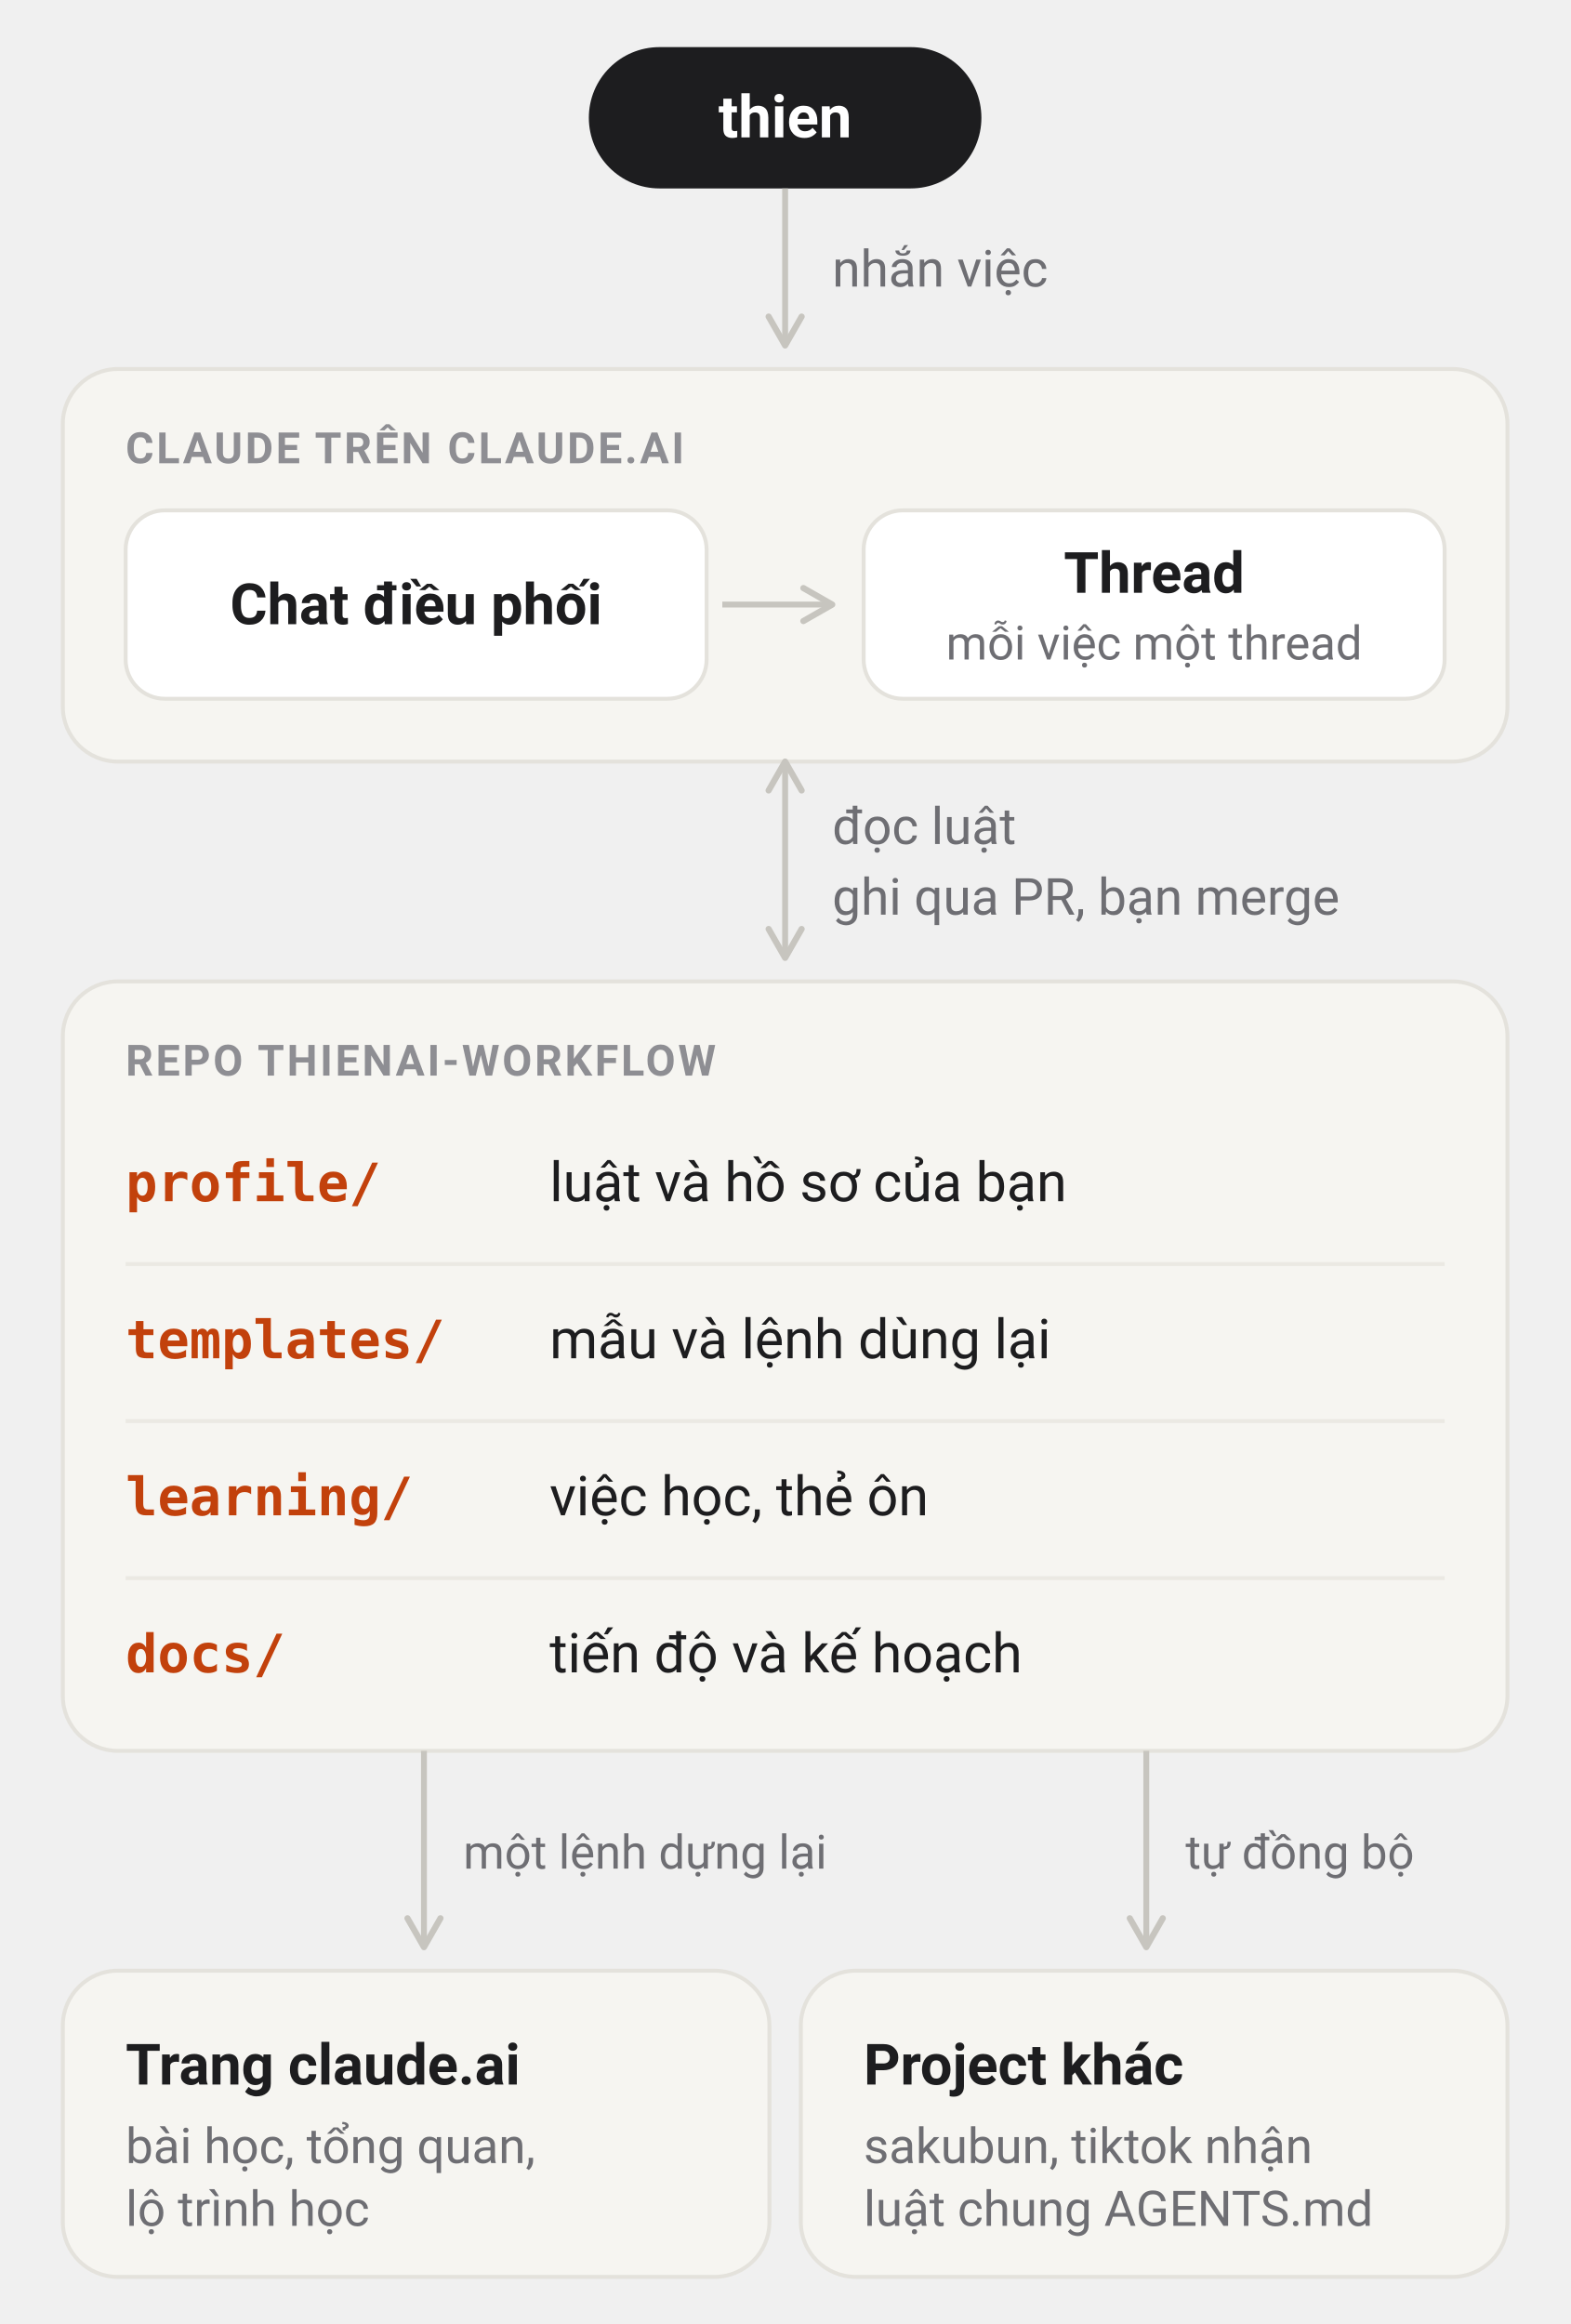
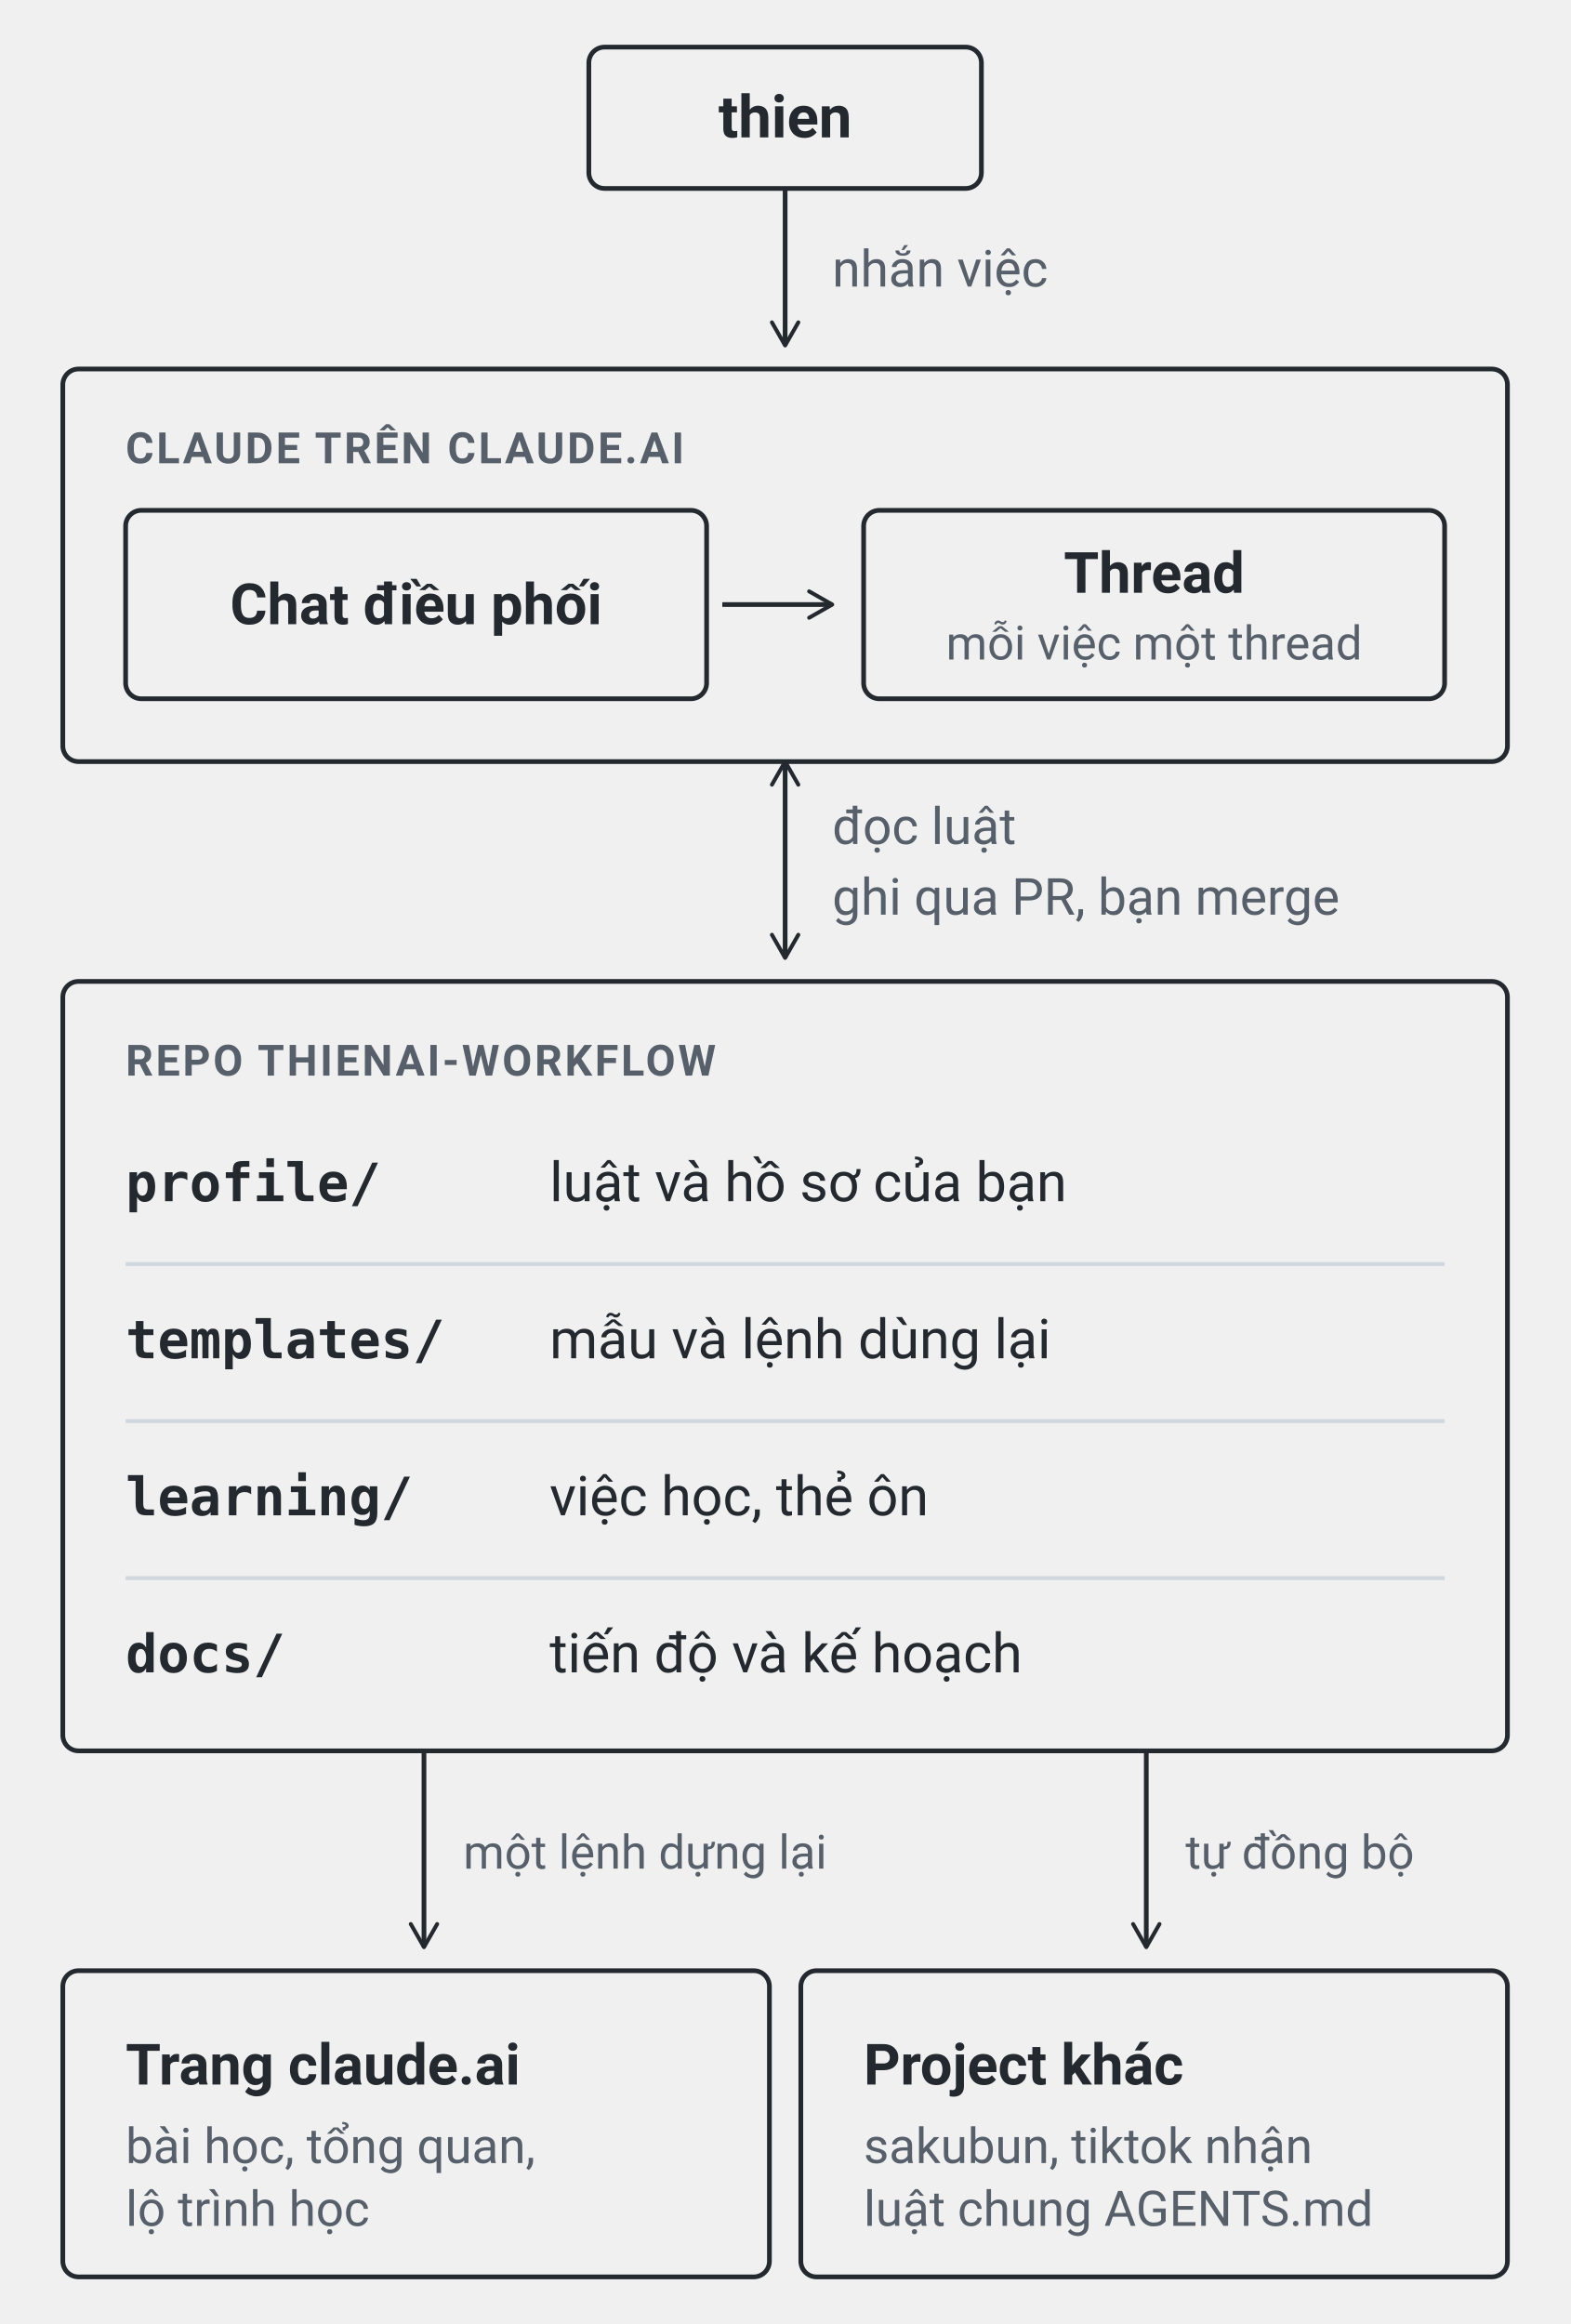
<svg xmlns="http://www.w3.org/2000/svg" viewBox="0 0 400 592" width="400" height="592" role="img" aria-labelledby="t d">
  <style>
-     text { font-family: -apple-system, BlinkMacSystemFont, "Segoe UI", Roboto, "Helvetica Neue", Arial, sans-serif; fill: #1d1d1f; }
-     .muted { fill: #6e6e73; }
-     .label { font-size: 11px; font-weight: 600; letter-spacing: .06em; fill: #8e8e93; }
+     text { font-family: -apple-system, BlinkMacSystemFont, "Segoe UI", Roboto, "Helvetica Neue", Arial, sans-serif; fill: #24292f; }
+     .muted { fill: #57606a; }
+     .label { font-size: 11px; font-weight: 600; letter-spacing: .06em; fill: #57606a; }
    .mono { font-family: ui-monospace, SFMono-Regular, Menlo, Consolas, monospace; font-size: 13.5px; font-weight: 600; }
-     .card { fill: #f6f5f1; stroke: #e4e2dc; }
-     .chip { fill: #ffffff; stroke: #e4e2dc; }
-     .line { stroke: #c7c5bf; fill: none; stroke-width: 1.5; }
-     .head { fill: #c2410c; }
-     .pill { fill: #1d1d1f; }
-     .pill-t { fill: #ffffff; }
-     .sep { stroke: #ebe9e3; }
+     .card, .chip, .pill { fill: none; stroke: #24292f; stroke-width: 1.2; }
+     .line { stroke: #24292f; fill: none; stroke-width: 1.2; }
+     .head { fill: #24292f; }
+     .pill-t { fill: #24292f; }
+     .sep { stroke: #d0d7de; }
    @media (prefers-color-scheme: dark) {
-       text { fill: #f2f2f0; }
-       .muted { fill: #a1a1a6; }
-       .label { fill: #8e8e93; }
-       .card { fill: #1c1c1e; stroke: #34343a; }
-       .chip { fill: #26262a; stroke: #3a3a40; }
-       .line { stroke: #55555c; }
-       .head { fill: #f0875f; }
-       .pill { fill: #f2f2f0; }
-       .pill-t { fill: #1d1d1f; }
-       .sep { stroke: #2c2c30; }
+       text, .head, .pill-t { fill: #e6edf3; }
+       .muted, .label { fill: #9198a1; }
+       .card, .chip, .pill, .line { stroke: #e6edf3; }
+       .sep { stroke: #3d444d; }
    }
  </style>
  <defs>
    <marker id="a" viewBox="0 0 10 10" refX="8" refY="5" markerWidth="7" markerHeight="7" orient="auto-start-reverse">
      <path d="M1 1 L8 5 L1 9" fill="none" stroke-width="1.6" stroke-linecap="round" stroke-linejoin="round" class="line" />
    </marker>
  </defs>
-   <rect class="pill" x="150" y="12" width="100" height="36" rx="18" />
+   <rect class="pill" x="150" y="12" width="100" height="36" rx="4" />
  <text class="pill-t" x="200" y="35" text-anchor="middle" font-size="15" font-weight="600">thien</text>
  <line class="line" x1="200" y1="48" x2="200" y2="88" marker-end="url(#a)" />
  <text class="muted" x="212" y="73" font-size="13">nhắn việc</text>
-   <rect class="card" x="16" y="94" width="368" height="100" rx="14" />
+   <rect class="card" x="16" y="94" width="368" height="100" rx="4" />
  <text class="label" x="32" y="118">CLAUDE TRÊN CLAUDE.AI</text>
-   <rect class="chip" x="32" y="130" width="148" height="48" rx="10" />
+   <rect class="chip" x="32" y="130" width="148" height="48" rx="4" />
  <text x="106" y="159" text-anchor="middle" font-size="14.5" font-weight="600">Chat điều phối</text>
  <line class="line" x1="184" y1="154" x2="212" y2="154" marker-end="url(#a)" />
-   <rect class="chip" x="220" y="130" width="148" height="48" rx="10" />
+   <rect class="chip" x="220" y="130" width="148" height="48" rx="4" />
  <text x="294" y="151" text-anchor="middle" font-size="14.5" font-weight="600">Thread</text>
  <text class="muted" x="294" y="168" text-anchor="middle" font-size="12">mỗi việc một thread</text>
  <line class="line" x1="200" y1="194" x2="200" y2="244" marker-start="url(#a)" marker-end="url(#a)" />
  <text class="muted" x="212" y="215" font-size="13">đọc luật</text>
  <text class="muted" x="212" y="233" font-size="13">ghi qua PR, bạn merge</text>
-   <rect class="card" x="16" y="250" width="368" height="196" rx="14" />
+   <rect class="card" x="16" y="250" width="368" height="196" rx="4" />
  <text class="label" x="32" y="274">REPO THIENAI-WORKFLOW</text>
  <text class="mono head" x="32" y="306">profile/</text>
  <text x="140" y="306" font-size="14">luật và hồ sơ của bạn</text>
  <line class="sep" x1="32" y1="322" x2="368" y2="322" />
  <text class="mono head" x="32" y="346">templates/</text>
  <text x="140" y="346" font-size="14">mẫu và lệnh dùng lại</text>
  <line class="sep" x1="32" y1="362" x2="368" y2="362" />
  <text class="mono head" x="32" y="386">learning/</text>
  <text x="140" y="386" font-size="14">việc học, thẻ ôn</text>
  <line class="sep" x1="32" y1="402" x2="368" y2="402" />
  <text class="mono head" x="32" y="426">docs/</text>
  <text x="140" y="426" font-size="14">tiến độ và kế hoạch</text>
  <path class="line" d="M108 446 V496" marker-end="url(#a)" />
  <path class="line" d="M292 446 V496" marker-end="url(#a)" />
  <text class="muted" x="118" y="476" font-size="12">một lệnh dựng lại</text>
  <text class="muted" x="302" y="476" font-size="12">tự đồng bộ</text>
-   <rect class="card" x="16" y="502" width="180" height="78" rx="14" />
+   <rect class="card" x="16" y="502" width="180" height="78" rx="4" />
  <text x="32" y="531" font-size="14.5" font-weight="600">Trang claude.ai</text>
  <text class="muted" x="32" y="551" font-size="12.5">bài học, tổng quan,</text>
  <text class="muted" x="32" y="567" font-size="12.5">lộ trình học</text>
-   <rect class="card" x="204" y="502" width="180" height="78" rx="14" />
+   <rect class="card" x="204" y="502" width="180" height="78" rx="4" />
  <text x="220" y="531" font-size="14.5" font-weight="600">Project khác</text>
  <text class="muted" x="220" y="551" font-size="12.5">sakubun, tiktok nhận</text>
  <text class="muted" x="220" y="567" font-size="12.5">luật chung AGENTS.md</text>
</svg>
